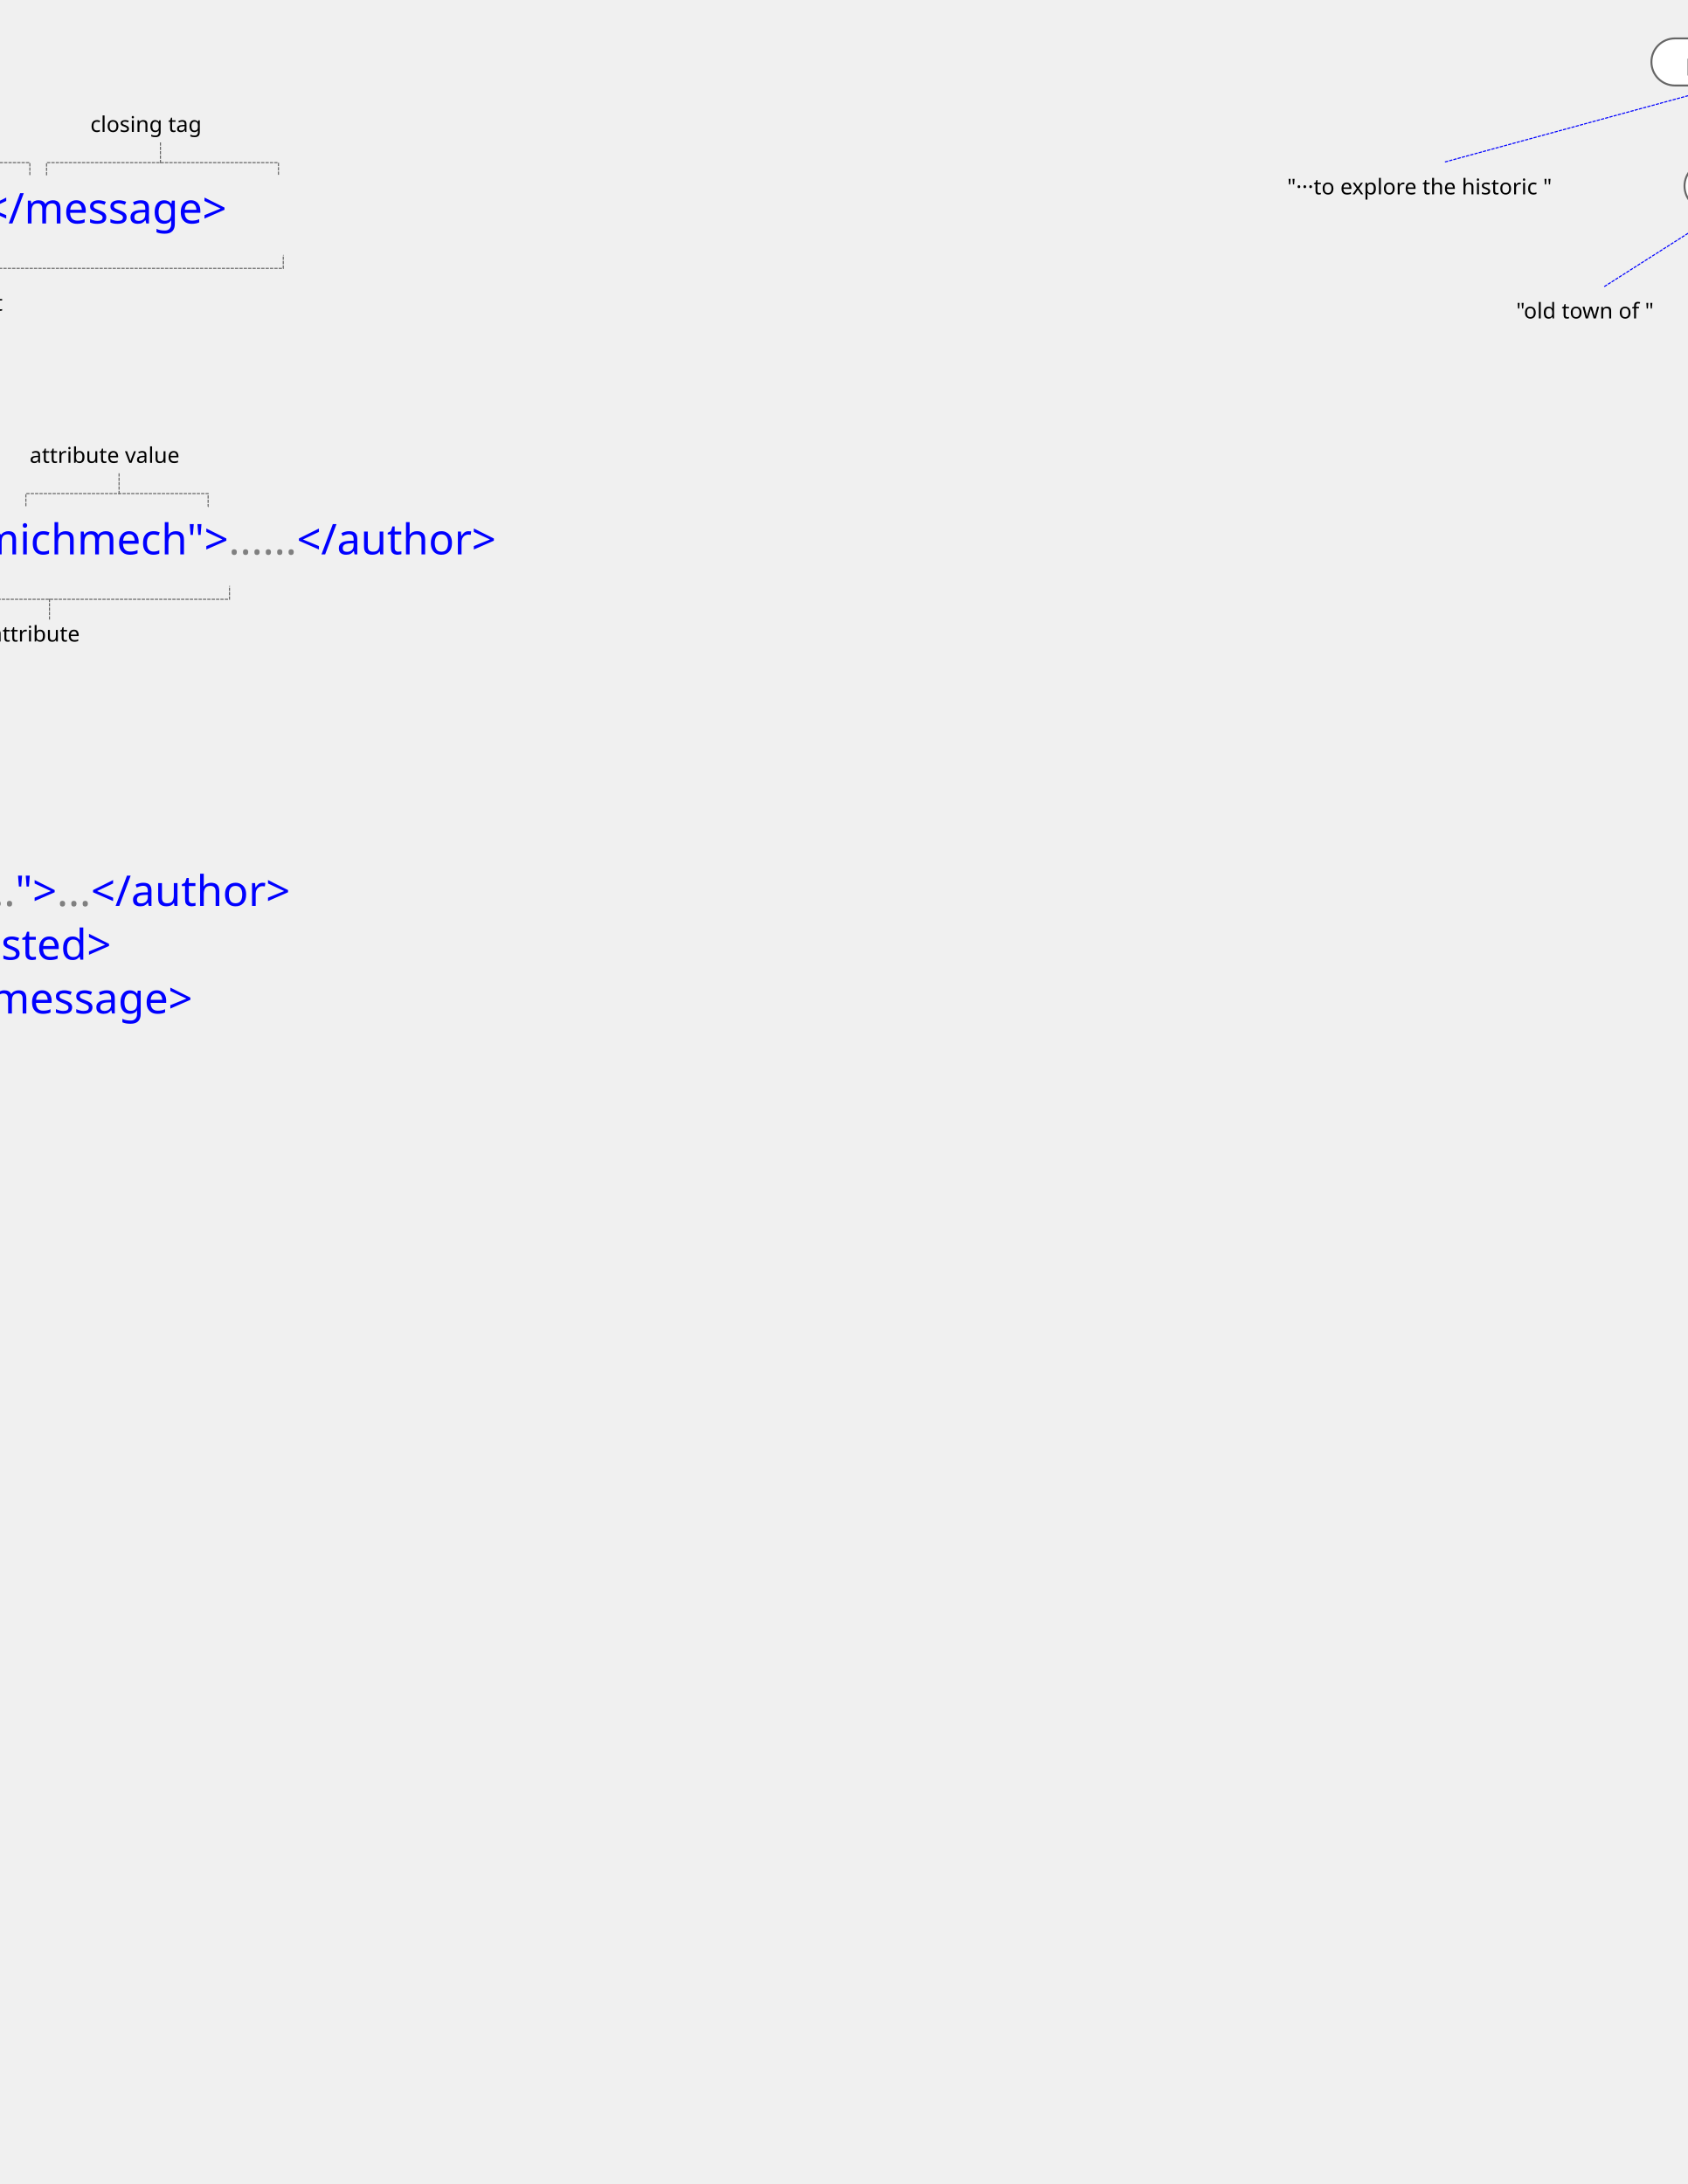
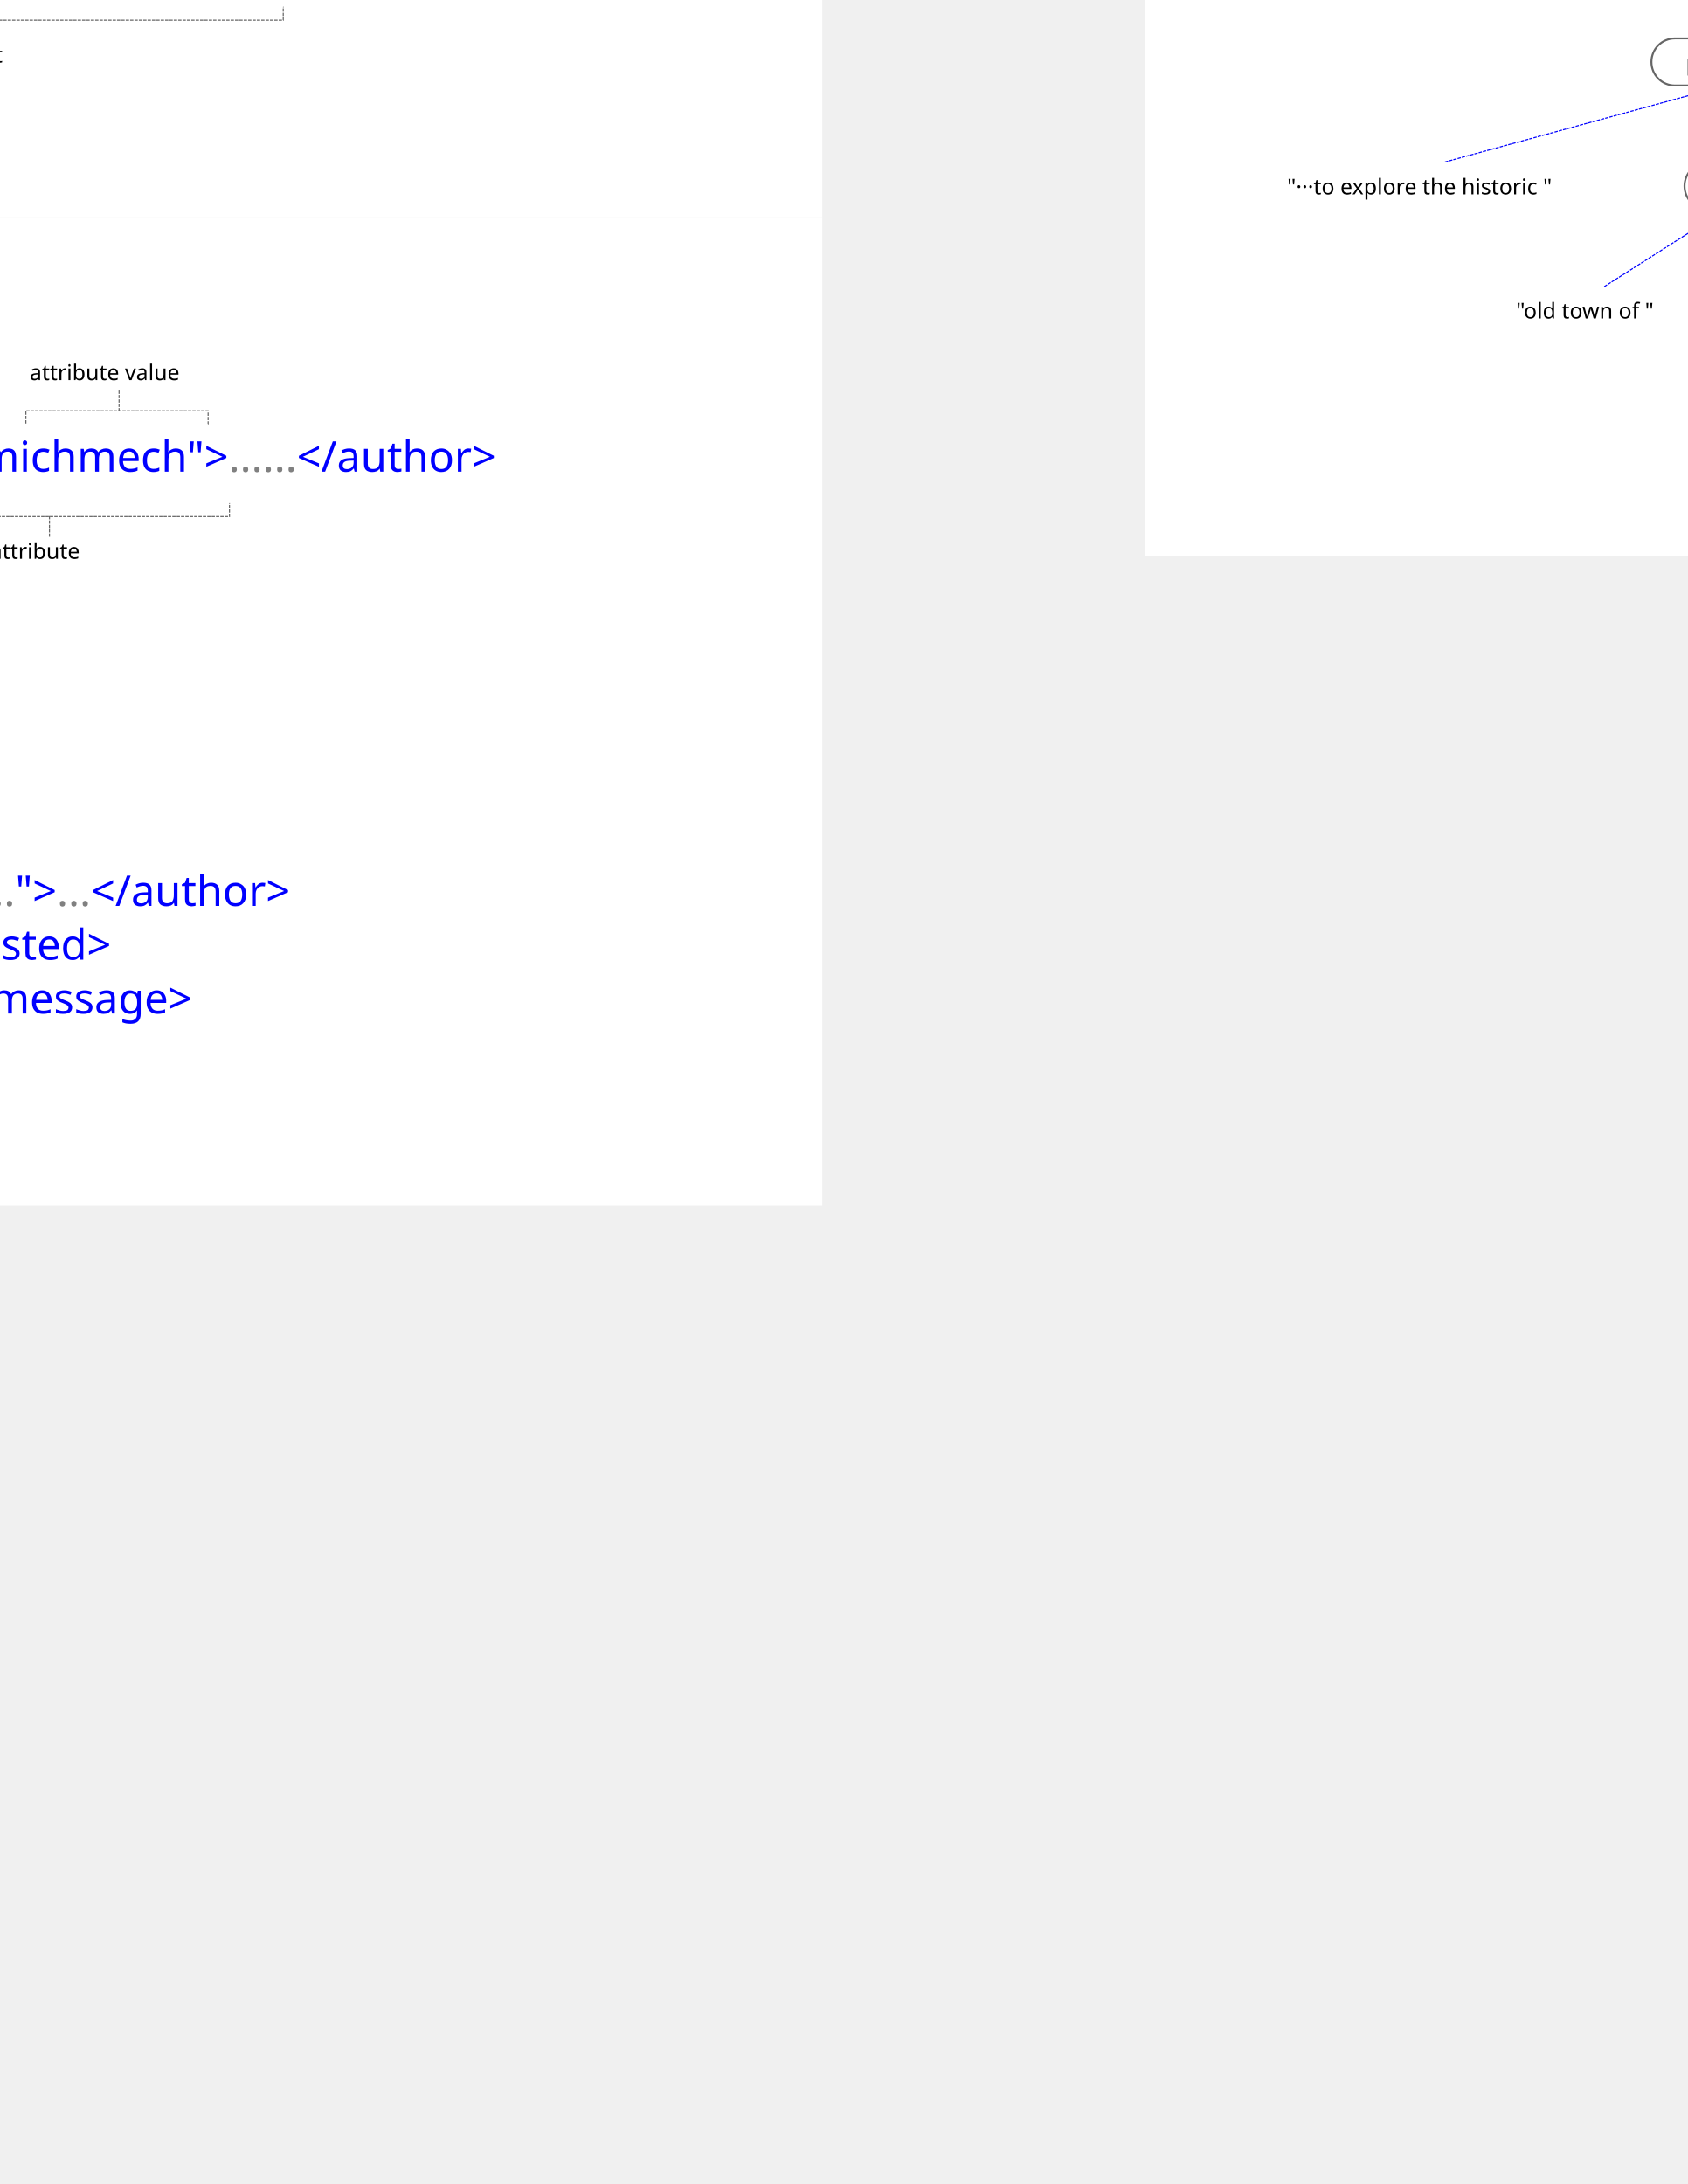
<svg xmlns="http://www.w3.org/2000/svg" width="215.9mm" height="279.4mm" viewBox="0 0 215.9 279.4" version="1.1" id="svg2726">
  <defs id="defs2723">
    <rect x="262.822" y="786.11" width="57.399" height="205.938" id="rect5072" />
  </defs>
  <g id="layer1">
+     <rect style="fill:#ffffff;stroke-width:0.6" id="rect6" width="142.091" height="82.968" x="146.403" y="-11.779" />
+     <rect style="fill:#ffffff;stroke-width:0.6" id="rect5" width="182.595" height="61.083" x="-77.415" y="93.094" />
+     <rect style="fill:#ffffff;stroke-width:0.6" id="rect4" width="182.595" height="65.329" x="-77.415" y="27.765" />
+     <rect style="fill:#ffffff;stroke-width:0.6" id="rect3" width="182.595" height="69.249" x="-77.415" y="-41.484" />
    <path id="rect6206" style="fill:#ffffff;stroke:#666666;stroke-width:0.5;paint-order:stroke fill markers" d="m 214.253,5.039 h 12.264 c 1.6,0 2.887,1.288 2.887,2.887 0,1.6 -1.288,2.887 -2.887,2.887 h -12.264 c -1.6,0 -2.887,-1.288 -2.887,-2.887 0,-1.6 1.288,-2.887 2.887,-2.887 z" />
-     <text xml:space="preserve" style="font-style:normal;font-variant:normal;font-weight:normal;font-stretch:normal;font-size:5.432px;line-height:1.25;font-family:'Ubuntu Mono';-inkscape-font-specification:'Ubuntu Mono, Normal';font-variant-ligatures:normal;font-variant-caps:normal;font-variant-numeric:normal;font-variant-east-asian:normal;fill:#0000ff;fill-opacity:1;stroke:none;stroke-width:0.204" x="-39.777" y="28.586" id="text2732">
-       <tspan id="tspan2730" style="font-style:normal;font-variant:normal;font-weight:normal;font-stretch:normal;font-size:5.432px;font-family:'Ubuntu Mono';-inkscape-font-specification:'Ubuntu Mono, Normal';font-variant-ligatures:normal;font-variant-caps:normal;font-variant-numeric:normal;font-variant-east-asian:normal;fill:#0000ff;stroke-width:0.204" x="-39.777" y="28.586">&lt;message&gt;<tspan style="fill:#808080;stroke-width:0.204" id="tspan5027">......</tspan>&lt;/message&gt;</tspan>
+     <text xml:space="preserve" style="font-style:normal;font-variant:normal;font-weight:normal;font-stretch:normal;font-size:5.432px;line-height:1.25;font-family:'Ubuntu Mono';-inkscape-font-specification:'Ubuntu Mono, Normal';font-variant-ligatures:normal;font-variant-caps:normal;font-variant-numeric:normal;font-variant-east-asian:normal;fill:#0000ff;fill-opacity:1;stroke:none;stroke-width:0.204" x="-39.777" y="-3.164" id="text2732">
+       <tspan id="tspan2730" style="font-style:normal;font-variant:normal;font-weight:normal;font-stretch:normal;font-size:5.432px;font-family:'Ubuntu Mono';-inkscape-font-specification:'Ubuntu Mono, Normal';font-variant-ligatures:normal;font-variant-caps:normal;font-variant-numeric:normal;font-variant-east-asian:normal;fill:#0000ff;stroke-width:0.204" x="-39.777" y="-3.164">&lt;message&gt;<tspan style="fill:#808080;stroke-width:0.204" id="tspan5027">......</tspan>&lt;/message&gt;</tspan>
    </text>
-     <path style="fill:none;stroke:#666666;stroke-width:0.14;stroke-linecap:butt;stroke-linejoin:miter;stroke-dasharray:0.419, 0.14;stroke-dashoffset:0;stroke-opacity:1" d="m -39.535,22.429 v -1.622 h 26.403 v 1.657 h -0.033" id="path4865" />
-     <path style="fill:none;stroke:#666666;stroke-width:0.14;stroke-linecap:butt;stroke-linejoin:miter;stroke-dasharray:0.419, 0.14;stroke-dashoffset:0;stroke-opacity:1" d="m -26.862,20.873 c 0,-2.762 0,-2.762 0,-2.762" id="path4867" />
-     <path style="fill:none;stroke:#666666;stroke-width:0.14;stroke-linecap:butt;stroke-linejoin:miter;stroke-dasharray:0.419, 0.14;stroke-dashoffset:0;stroke-opacity:1" d="M 5.956,22.429 V 20.807 H 35.619 v 1.657 h -0.034" id="path4871" />
-     <path style="fill:none;stroke:#666666;stroke-width:0.14;stroke-linecap:butt;stroke-linejoin:miter;stroke-dasharray:0.419, 0.14;stroke-dashoffset:0;stroke-opacity:1" d="m 20.523,20.873 c 0,-2.762 0,-2.762 0,-2.762" id="path4873" />
-     <path style="fill:none;stroke:#666666;stroke-width:0.14;stroke-linecap:butt;stroke-linejoin:miter;stroke-dasharray:0.419, 0.14;stroke-dashoffset:0;stroke-opacity:1" d="M -11.273,22.429 V 20.807 H 3.818 v 1.657 h -0.034" id="path4875" />
-     <path style="fill:none;stroke:#666666;stroke-width:0.14;stroke-linecap:butt;stroke-linejoin:miter;stroke-dasharray:0.419, 0.14;stroke-dashoffset:0;stroke-opacity:1" d="m -3.727,20.873 c 0,-2.762 0,-2.762 0,-2.762" id="path4877" />
-     <path style="fill:none;stroke:#666666;stroke-width:0.14;stroke-linecap:butt;stroke-linejoin:miter;stroke-dasharray:0.419, 0.14;stroke-dashoffset:0;stroke-opacity:1" d="m -39.87,32.713 v 1.622 h 76.104 v -1.657 h -0.034" id="path4892" />
-     <path style="fill:none;stroke:#666666;stroke-width:0.14;stroke-linecap:butt;stroke-linejoin:miter;stroke-dasharray:0.419, 0.14;stroke-dashoffset:0;stroke-opacity:1" d="m -3.198,34.27 c 0,2.762 0,2.762 0,2.762" id="path4894" />
-     <text xml:space="preserve" style="font-style:normal;font-variant:normal;font-weight:normal;font-stretch:normal;font-size:2.788px;line-height:1.25;font-family:'Ubuntu Condensed';-inkscape-font-specification:'Ubuntu Condensed, Normal';font-variant-ligatures:normal;font-variant-caps:normal;font-variant-numeric:normal;font-variant-east-asian:normal;text-align:center;text-anchor:middle;fill:#000000;fill-opacity:1;stroke:none;stroke-width:0.204" x="-26.896" y="16.876" id="text4928">
-       <tspan id="tspan4926" style="font-style:normal;font-variant:normal;font-weight:normal;font-stretch:normal;font-size:2.788px;font-family:'Ubuntu Condensed';-inkscape-font-specification:'Ubuntu Condensed, Normal';font-variant-ligatures:normal;font-variant-caps:normal;font-variant-numeric:normal;font-variant-east-asian:normal;text-align:center;text-anchor:middle;stroke-width:0.204" x="-26.896" y="16.876">opening tag</tspan>
+     <path style="fill:none;stroke:#666666;stroke-width:0.14;stroke-linecap:butt;stroke-linejoin:miter;stroke-dasharray:0.419, 0.14;stroke-dashoffset:0;stroke-opacity:1" d="m -39.535,-9.321 v -1.622 h 26.403 v 1.657 h -0.033" id="path4865" />
+     <path style="fill:none;stroke:#666666;stroke-width:0.14;stroke-linecap:butt;stroke-linejoin:miter;stroke-dasharray:0.419, 0.14;stroke-dashoffset:0;stroke-opacity:1" d="m -26.862,-10.877 c 0,-2.762 0,-2.762 0,-2.762" id="path4867" />
+     <path style="fill:none;stroke:#666666;stroke-width:0.14;stroke-linecap:butt;stroke-linejoin:miter;stroke-dasharray:0.419, 0.14;stroke-dashoffset:0;stroke-opacity:1" d="M 5.956,-9.321 V -10.943 H 35.619 v 1.657 h -0.034" id="path4871" />
+     <path style="fill:none;stroke:#666666;stroke-width:0.14;stroke-linecap:butt;stroke-linejoin:miter;stroke-dasharray:0.419, 0.14;stroke-dashoffset:0;stroke-opacity:1" d="m 20.523,-10.877 c 0,-2.762 0,-2.762 0,-2.762" id="path4873" />
+     <path style="fill:none;stroke:#666666;stroke-width:0.14;stroke-linecap:butt;stroke-linejoin:miter;stroke-dasharray:0.419, 0.14;stroke-dashoffset:0;stroke-opacity:1" d="M -11.273,-9.321 V -10.943 H 3.818 v 1.657 h -0.034" id="path4875" />
+     <path style="fill:none;stroke:#666666;stroke-width:0.14;stroke-linecap:butt;stroke-linejoin:miter;stroke-dasharray:0.419, 0.14;stroke-dashoffset:0;stroke-opacity:1" d="m -3.727,-10.877 c 0,-2.762 0,-2.762 0,-2.762" id="path4877" />
+     <path style="fill:none;stroke:#666666;stroke-width:0.14;stroke-linecap:butt;stroke-linejoin:miter;stroke-dasharray:0.419, 0.14;stroke-dashoffset:0;stroke-opacity:1" d="M -39.87,0.963 V 2.585 H 36.233 V 0.928 h -0.034" id="path4892" />
+     <path style="fill:none;stroke:#666666;stroke-width:0.14;stroke-linecap:butt;stroke-linejoin:miter;stroke-dasharray:0.419, 0.14;stroke-dashoffset:0;stroke-opacity:1" d="m -3.198,2.52 c 0,2.762 0,2.762 0,2.762" id="path4894" />
+     <text xml:space="preserve" style="font-style:normal;font-variant:normal;font-weight:normal;font-stretch:normal;font-size:2.788px;line-height:1.25;font-family:'Ubuntu Condensed';-inkscape-font-specification:'Ubuntu Condensed, Normal';font-variant-ligatures:normal;font-variant-caps:normal;font-variant-numeric:normal;font-variant-east-asian:normal;text-align:center;text-anchor:middle;fill:#000000;fill-opacity:1;stroke:none;stroke-width:0.204" x="-26.896" y="-14.874" id="text4928">
+       <tspan id="tspan4926" style="font-style:normal;font-variant:normal;font-weight:normal;font-stretch:normal;font-size:2.788px;font-family:'Ubuntu Condensed';-inkscape-font-specification:'Ubuntu Condensed, Normal';font-variant-ligatures:normal;font-variant-caps:normal;font-variant-numeric:normal;font-variant-east-asian:normal;text-align:center;text-anchor:middle;stroke-width:0.204" x="-26.896" y="-14.874">opening tag</tspan>
    </text>
-     <text xml:space="preserve" style="font-style:normal;font-variant:normal;font-weight:normal;font-stretch:normal;font-size:2.788px;line-height:1.25;font-family:'Ubuntu Condensed';-inkscape-font-specification:'Ubuntu Condensed, Normal';font-variant-ligatures:normal;font-variant-caps:normal;font-variant-numeric:normal;font-variant-east-asian:normal;text-align:center;text-anchor:middle;fill:#000000;fill-opacity:1;stroke:none;stroke-width:0.204" x="20.489" y="16.876" id="text4949">
-       <tspan id="tspan4947" style="font-style:normal;font-variant:normal;font-weight:normal;font-stretch:normal;font-size:2.788px;font-family:'Ubuntu Condensed';-inkscape-font-specification:'Ubuntu Condensed, Normal';font-variant-ligatures:normal;font-variant-caps:normal;font-variant-numeric:normal;font-variant-east-asian:normal;text-align:center;text-anchor:middle;stroke-width:0.204" x="20.489" y="16.876">closing tag</tspan>
+     <text xml:space="preserve" style="font-style:normal;font-variant:normal;font-weight:normal;font-stretch:normal;font-size:2.788px;line-height:1.25;font-family:'Ubuntu Condensed';-inkscape-font-specification:'Ubuntu Condensed, Normal';font-variant-ligatures:normal;font-variant-caps:normal;font-variant-numeric:normal;font-variant-east-asian:normal;text-align:center;text-anchor:middle;fill:#000000;fill-opacity:1;stroke:none;stroke-width:0.204" x="20.489" y="-14.874" id="text4949">
+       <tspan id="tspan4947" style="font-style:normal;font-variant:normal;font-weight:normal;font-stretch:normal;font-size:2.788px;font-family:'Ubuntu Condensed';-inkscape-font-specification:'Ubuntu Condensed, Normal';font-variant-ligatures:normal;font-variant-caps:normal;font-variant-numeric:normal;font-variant-east-asian:normal;text-align:center;text-anchor:middle;stroke-width:0.204" x="20.489" y="-14.874">closing tag</tspan>
    </text>
-     <text xml:space="preserve" style="font-style:normal;font-variant:normal;font-weight:normal;font-stretch:normal;font-size:2.788px;line-height:1.25;font-family:'Ubuntu Condensed';-inkscape-font-specification:'Ubuntu Condensed, Normal';font-variant-ligatures:normal;font-variant-caps:normal;font-variant-numeric:normal;font-variant-east-asian:normal;text-align:center;text-anchor:middle;fill:#000000;fill-opacity:1;stroke:none;stroke-width:0.204" x="-3.762" y="16.876" id="text4953">
-       <tspan id="tspan4951" style="font-style:normal;font-variant:normal;font-weight:normal;font-stretch:normal;font-size:2.788px;font-family:'Ubuntu Condensed';-inkscape-font-specification:'Ubuntu Condensed, Normal';font-variant-ligatures:normal;font-variant-caps:normal;font-variant-numeric:normal;font-variant-east-asian:normal;text-align:center;text-anchor:middle;stroke-width:0.204" x="-3.762" y="16.876">content</tspan>
+     <text xml:space="preserve" style="font-style:normal;font-variant:normal;font-weight:normal;font-stretch:normal;font-size:2.788px;line-height:1.25;font-family:'Ubuntu Condensed';-inkscape-font-specification:'Ubuntu Condensed, Normal';font-variant-ligatures:normal;font-variant-caps:normal;font-variant-numeric:normal;font-variant-east-asian:normal;text-align:center;text-anchor:middle;fill:#000000;fill-opacity:1;stroke:none;stroke-width:0.204" x="-3.762" y="-14.874" id="text4953">
+       <tspan id="tspan4951" style="font-style:normal;font-variant:normal;font-weight:normal;font-stretch:normal;font-size:2.788px;font-family:'Ubuntu Condensed';-inkscape-font-specification:'Ubuntu Condensed, Normal';font-variant-ligatures:normal;font-variant-caps:normal;font-variant-numeric:normal;font-variant-east-asian:normal;text-align:center;text-anchor:middle;stroke-width:0.204" x="-3.762" y="-14.874">content</tspan>
    </text>
-     <text xml:space="preserve" style="font-style:normal;font-variant:normal;font-weight:normal;font-stretch:normal;font-size:2.788px;line-height:1.25;font-family:'Ubuntu Condensed';-inkscape-font-specification:'Ubuntu Condensed, Normal';font-variant-ligatures:normal;font-variant-caps:normal;font-variant-numeric:normal;font-variant-east-asian:normal;text-align:center;text-anchor:middle;fill:#000000;fill-opacity:1;stroke:none;stroke-width:0.204" x="-3.232" y="39.738" id="text4957">
-       <tspan id="tspan4955" style="font-style:normal;font-variant:normal;font-weight:normal;font-stretch:normal;font-size:2.788px;font-family:'Ubuntu Condensed';-inkscape-font-specification:'Ubuntu Condensed, Normal';font-variant-ligatures:normal;font-variant-caps:normal;font-variant-numeric:normal;font-variant-east-asian:normal;text-align:center;text-anchor:middle;stroke-width:0.204" x="-3.232" y="39.738">element</tspan>
+     <text xml:space="preserve" style="font-style:normal;font-variant:normal;font-weight:normal;font-stretch:normal;font-size:2.788px;line-height:1.25;font-family:'Ubuntu Condensed';-inkscape-font-specification:'Ubuntu Condensed, Normal';font-variant-ligatures:normal;font-variant-caps:normal;font-variant-numeric:normal;font-variant-east-asian:normal;text-align:center;text-anchor:middle;fill:#000000;fill-opacity:1;stroke:none;stroke-width:0.204" x="-3.232" y="7.988" id="text4957">
+       <tspan id="tspan4955" style="font-style:normal;font-variant:normal;font-weight:normal;font-stretch:normal;font-size:2.788px;font-family:'Ubuntu Condensed';-inkscape-font-specification:'Ubuntu Condensed, Normal';font-variant-ligatures:normal;font-variant-caps:normal;font-variant-numeric:normal;font-variant-east-asian:normal;text-align:center;text-anchor:middle;stroke-width:0.204" x="-3.232" y="7.988">element</tspan>
    </text>
    <text xml:space="preserve" transform="matrix(0.1394008,0,0,0.1394008,13.99137,13.02366)" id="text5070" style="font-style:normal;font-weight:normal;font-size:40px;line-height:1.25;font-family:sans-serif;white-space:pre;shape-inside:url(#rect5072);display:inline;fill:#000000;fill-opacity:1;stroke:none" />
    <text xml:space="preserve" style="font-style:normal;font-variant:normal;font-weight:normal;font-stretch:normal;font-size:2.788px;line-height:1.25;font-family:'Ubuntu Condensed';-inkscape-font-specification:'Ubuntu Condensed, Normal';font-variant-ligatures:normal;font-variant-caps:normal;font-variant-numeric:normal;font-variant-east-asian:normal;text-align:center;text-anchor:middle;fill:#000000;fill-opacity:1;stroke:none;stroke-width:0.204" x="220.433" y="8.99" id="text6152">
      <tspan id="tspan6150" style="font-style:normal;font-variant:normal;font-weight:normal;font-stretch:normal;font-size:2.788px;font-family:'Ubuntu Condensed';-inkscape-font-specification:'Ubuntu Condensed, Normal';font-variant-ligatures:normal;font-variant-caps:normal;font-variant-numeric:normal;font-variant-east-asian:normal;text-align:center;text-anchor:middle;stroke-width:0.204" x="220.433" y="8.99">para</tspan>
    </text>
    <path id="rect6295" style="fill:#ffffff;stroke:#666666;stroke-width:0.5;paint-order:stroke fill markers" d="m 218.487,20.914 h 3.797 c 1.6,0 2.887,1.288 2.887,2.887 0,1.6 -1.288,2.887 -2.887,2.887 h -3.797 c -1.6,0 -2.887,-1.288 -2.887,-2.887 0,-1.6 1.288,-2.887 2.887,-2.887 z" />
    <text xml:space="preserve" style="font-style:normal;font-variant:normal;font-weight:normal;font-stretch:normal;font-size:2.788px;line-height:1.25;font-family:'Ubuntu Condensed';-inkscape-font-specification:'Ubuntu Condensed, Normal';font-variant-ligatures:normal;font-variant-caps:normal;font-variant-numeric:normal;font-variant-east-asian:normal;text-align:center;text-anchor:middle;fill:#000000;fill-opacity:1;stroke:none;stroke-width:0.204" x="220.433" y="24.865" id="text6299">
      <tspan id="tspan6297" style="font-style:normal;font-variant:normal;font-weight:normal;font-stretch:normal;font-size:2.788px;font-family:'Ubuntu Condensed';-inkscape-font-specification:'Ubuntu Condensed, Normal';font-variant-ligatures:normal;font-variant-caps:normal;font-variant-numeric:normal;font-variant-east-asian:normal;text-align:center;text-anchor:middle;stroke-width:0.204" x="220.433" y="24.865">b</tspan>
    </text>
    <text xml:space="preserve" style="font-style:normal;font-variant:normal;font-weight:normal;font-stretch:normal;font-size:2.788px;line-height:1.25;font-family:'Ubuntu Condensed';-inkscape-font-specification:'Ubuntu Condensed, Normal';font-variant-ligatures:normal;font-variant-caps:normal;font-variant-numeric:normal;font-variant-east-asian:normal;text-align:center;text-anchor:middle;fill:#000000;fill-opacity:1;stroke:none;stroke-width:0.204" x="183.391" y="24.865" id="text6305">
      <tspan id="tspan6303" style="font-style:normal;font-variant:normal;font-weight:normal;font-stretch:normal;font-size:2.788px;font-family:'Ubuntu Condensed';-inkscape-font-specification:'Ubuntu Condensed, Normal';font-variant-ligatures:normal;font-variant-caps:normal;font-variant-numeric:normal;font-variant-east-asian:normal;text-align:center;text-anchor:middle;stroke-width:0.204" x="183.391" y="24.865">"···to explore the historic "</tspan>
    </text>
    <path style="fill:none;stroke:#0000ff;stroke-width:0.14;stroke-linecap:butt;stroke-linejoin:miter;stroke-dasharray:0.419, 0.14;stroke-dashoffset:0;stroke-opacity:1" d="m 220.763,20.722 0.089,-9.819" id="path6766" />
    <path style="fill:none;stroke:#0000ff;stroke-width:0.14;stroke-linecap:butt;stroke-linejoin:miter;stroke-dasharray:0.419, 0.14;stroke-dashoffset:0;stroke-opacity:1" d="m 184.832,20.722 36.02,-9.819" id="path6768" />
-     <text xml:space="preserve" style="font-style:normal;font-variant:normal;font-weight:normal;font-stretch:normal;font-size:5.432px;line-height:1.25;font-family:'Ubuntu Mono';-inkscape-font-specification:'Ubuntu Mono, Normal';font-variant-ligatures:normal;font-variant-caps:normal;font-variant-numeric:normal;font-variant-east-asian:normal;fill:#0000ff;fill-opacity:1;stroke:none;stroke-width:0.204" x="-39.777" y="70.919" id="text2">
-       <tspan id="tspan2" style="font-style:normal;font-variant:normal;font-weight:normal;font-stretch:normal;font-size:5.432px;font-family:'Ubuntu Mono';-inkscape-font-specification:'Ubuntu Mono, Normal';font-variant-ligatures:normal;font-variant-caps:normal;font-variant-numeric:normal;font-variant-east-asian:normal;fill:#0000ff;stroke-width:0.204" x="-39.777" y="70.919">&lt;author nick="michmech"&gt;<tspan style="fill:#808080" id="tspan11">......</tspan>&lt;/author&gt;</tspan>
+     <text xml:space="preserve" style="font-style:normal;font-variant:normal;font-weight:normal;font-stretch:normal;font-size:5.432px;line-height:1.25;font-family:'Ubuntu Mono';-inkscape-font-specification:'Ubuntu Mono, Normal';font-variant-ligatures:normal;font-variant-caps:normal;font-variant-numeric:normal;font-variant-east-asian:normal;fill:#0000ff;fill-opacity:1;stroke:none;stroke-width:0.204" x="-39.777" y="60.336" id="text2">
+       <tspan id="tspan2" style="font-style:normal;font-variant:normal;font-weight:normal;font-stretch:normal;font-size:5.432px;font-family:'Ubuntu Mono';-inkscape-font-specification:'Ubuntu Mono, Normal';font-variant-ligatures:normal;font-variant-caps:normal;font-variant-numeric:normal;font-variant-east-asian:normal;fill:#0000ff;stroke-width:0.204" x="-39.777" y="60.336">&lt;author nick="michmech"&gt;<tspan style="fill:#808080" id="tspan11">......</tspan>&lt;/author&gt;</tspan>
    </text>
-     <path style="fill:none;stroke:#666666;stroke-width:0.14;stroke-linecap:butt;stroke-linejoin:miter;stroke-dasharray:0.419, 0.14;stroke-dashoffset:0;stroke-opacity:1" d="M 3.31,64.762 V 63.141 H 26.623 v 1.657 h -0.034" id="path4" />
-     <path style="fill:none;stroke:#666666;stroke-width:0.14;stroke-linecap:butt;stroke-linejoin:miter;stroke-dasharray:0.419, 0.14;stroke-dashoffset:0;stroke-opacity:1" d="m 15.231,63.206 c 0,-2.762 0,-2.762 0,-2.762" id="path5" />
-     <path style="fill:none;stroke:#666666;stroke-width:0.14;stroke-linecap:butt;stroke-linejoin:miter;stroke-dasharray:0.419, 0.14;stroke-dashoffset:0;stroke-opacity:1" d="m -16.036,64.762 v -1.622 h 12.975 v 1.657 h -0.034" id="path6" />
-     <path style="fill:none;stroke:#666666;stroke-width:0.14;stroke-linecap:butt;stroke-linejoin:miter;stroke-dasharray:0.419, 0.14;stroke-dashoffset:0;stroke-opacity:1" d="m -9.548,63.206 c 0,-2.762 0,-2.762 0,-2.762" id="path7" />
-     <text xml:space="preserve" style="font-style:normal;font-variant:normal;font-weight:normal;font-stretch:normal;font-size:2.788px;line-height:1.25;font-family:'Ubuntu Condensed';-inkscape-font-specification:'Ubuntu Condensed, Normal';font-variant-ligatures:normal;font-variant-caps:normal;font-variant-numeric:normal;font-variant-east-asian:normal;text-align:center;text-anchor:middle;fill:#000000;fill-opacity:1;stroke:none;stroke-width:0.204" x="15.197" y="59.209" id="text8">
-       <tspan id="tspan8" style="font-style:normal;font-variant:normal;font-weight:normal;font-stretch:normal;font-size:2.788px;font-family:'Ubuntu Condensed';-inkscape-font-specification:'Ubuntu Condensed, Normal';font-variant-ligatures:normal;font-variant-caps:normal;font-variant-numeric:normal;font-variant-east-asian:normal;text-align:center;text-anchor:middle;stroke-width:0.204" x="15.197" y="59.209">attribute value</tspan>
+     <path style="fill:none;stroke:#666666;stroke-width:0.14;stroke-linecap:butt;stroke-linejoin:miter;stroke-dasharray:0.419, 0.14;stroke-dashoffset:0;stroke-opacity:1" d="M 3.31,54.179 V 52.557 H 26.623 v 1.657 h -0.034" id="path4" />
+     <path style="fill:none;stroke:#666666;stroke-width:0.14;stroke-linecap:butt;stroke-linejoin:miter;stroke-dasharray:0.419, 0.14;stroke-dashoffset:0;stroke-opacity:1" d="m 15.231,52.623 c 0,-2.762 0,-2.762 0,-2.762" id="path5" />
+     <path style="fill:none;stroke:#666666;stroke-width:0.14;stroke-linecap:butt;stroke-linejoin:miter;stroke-dasharray:0.419, 0.14;stroke-dashoffset:0;stroke-opacity:1" d="m -16.036,54.179 v -1.622 h 12.975 v 1.657 h -0.034" id="path6" />
+     <path style="fill:none;stroke:#666666;stroke-width:0.14;stroke-linecap:butt;stroke-linejoin:miter;stroke-dasharray:0.419, 0.14;stroke-dashoffset:0;stroke-opacity:1" d="m -9.548,52.623 c 0,-2.762 0,-2.762 0,-2.762" id="path7" />
+     <text xml:space="preserve" style="font-style:normal;font-variant:normal;font-weight:normal;font-stretch:normal;font-size:2.788px;line-height:1.25;font-family:'Ubuntu Condensed';-inkscape-font-specification:'Ubuntu Condensed, Normal';font-variant-ligatures:normal;font-variant-caps:normal;font-variant-numeric:normal;font-variant-east-asian:normal;text-align:center;text-anchor:middle;fill:#000000;fill-opacity:1;stroke:none;stroke-width:0.204" x="15.197" y="48.626" id="text8">
+       <tspan id="tspan8" style="font-style:normal;font-variant:normal;font-weight:normal;font-stretch:normal;font-size:2.788px;font-family:'Ubuntu Condensed';-inkscape-font-specification:'Ubuntu Condensed, Normal';font-variant-ligatures:normal;font-variant-caps:normal;font-variant-numeric:normal;font-variant-east-asian:normal;text-align:center;text-anchor:middle;stroke-width:0.204" x="15.197" y="48.626">attribute value</tspan>
    </text>
-     <text xml:space="preserve" style="font-style:normal;font-variant:normal;font-weight:normal;font-stretch:normal;font-size:2.788px;line-height:1.25;font-family:'Ubuntu Condensed';-inkscape-font-specification:'Ubuntu Condensed, Normal';font-variant-ligatures:normal;font-variant-caps:normal;font-variant-numeric:normal;font-variant-east-asian:normal;text-align:center;text-anchor:middle;fill:#000000;fill-opacity:1;stroke:none;stroke-width:0.204" x="-9.582" y="59.209" id="text9">
-       <tspan id="tspan9" style="font-style:normal;font-variant:normal;font-weight:normal;font-stretch:normal;font-size:2.788px;font-family:'Ubuntu Condensed';-inkscape-font-specification:'Ubuntu Condensed, Normal';font-variant-ligatures:normal;font-variant-caps:normal;font-variant-numeric:normal;font-variant-east-asian:normal;text-align:center;text-anchor:middle;stroke-width:0.204" x="-9.582" y="59.209">attribute name</tspan>
+     <text xml:space="preserve" style="font-style:normal;font-variant:normal;font-weight:normal;font-stretch:normal;font-size:2.788px;line-height:1.25;font-family:'Ubuntu Condensed';-inkscape-font-specification:'Ubuntu Condensed, Normal';font-variant-ligatures:normal;font-variant-caps:normal;font-variant-numeric:normal;font-variant-east-asian:normal;text-align:center;text-anchor:middle;fill:#000000;fill-opacity:1;stroke:none;stroke-width:0.204" x="-9.582" y="48.626" id="text9">
+       <tspan id="tspan9" style="font-style:normal;font-variant:normal;font-weight:normal;font-stretch:normal;font-size:2.788px;font-family:'Ubuntu Condensed';-inkscape-font-specification:'Ubuntu Condensed, Normal';font-variant-ligatures:normal;font-variant-caps:normal;font-variant-numeric:normal;font-variant-east-asian:normal;text-align:center;text-anchor:middle;stroke-width:0.204" x="-9.582" y="48.626">attribute name</tspan>
    </text>
-     <g id="g24">
+     <g id="g24" transform="translate(0,-10.58333)">
      <path style="fill:none;stroke:#666666;stroke-width:0.14;stroke-linecap:butt;stroke-linejoin:miter;stroke-dasharray:0.419, 0.14;stroke-dashoffset:0;stroke-opacity:1" d="m -16.587,75.047 v 1.622 h 45.941 v -1.657 h -0.034" id="path9" />
      <path style="fill:none;stroke:#666666;stroke-width:0.14;stroke-linecap:butt;stroke-linejoin:miter;stroke-dasharray:0.419, 0.14;stroke-dashoffset:0;stroke-opacity:1" d="m 6.327,76.603 c 0,2.762 0,2.762 0,2.762" id="path10" />
    </g>
-     <text xml:space="preserve" style="font-style:normal;font-variant:normal;font-weight:normal;font-stretch:normal;font-size:2.788px;line-height:1.25;font-family:'Ubuntu Condensed';-inkscape-font-specification:'Ubuntu Condensed, Normal';font-variant-ligatures:normal;font-variant-caps:normal;font-variant-numeric:normal;font-variant-east-asian:normal;text-align:center;text-anchor:middle;fill:#000000;fill-opacity:1;stroke:none;stroke-width:0.204" x="6.293" y="82.071" id="text10">
-       <tspan id="tspan10" style="font-style:normal;font-variant:normal;font-weight:normal;font-stretch:normal;font-size:2.788px;font-family:'Ubuntu Condensed';-inkscape-font-specification:'Ubuntu Condensed, Normal';font-variant-ligatures:normal;font-variant-caps:normal;font-variant-numeric:normal;font-variant-east-asian:normal;text-align:center;text-anchor:middle;stroke-width:0.204" x="6.293" y="82.071">attribute</tspan>
+     <text xml:space="preserve" style="font-style:normal;font-variant:normal;font-weight:normal;font-stretch:normal;font-size:2.788px;line-height:1.25;font-family:'Ubuntu Condensed';-inkscape-font-specification:'Ubuntu Condensed, Normal';font-variant-ligatures:normal;font-variant-caps:normal;font-variant-numeric:normal;font-variant-east-asian:normal;text-align:center;text-anchor:middle;fill:#000000;fill-opacity:1;stroke:none;stroke-width:0.204" x="6.293" y="71.488" id="text10">
+       <tspan id="tspan10" style="font-style:normal;font-variant:normal;font-weight:normal;font-stretch:normal;font-size:2.788px;font-family:'Ubuntu Condensed';-inkscape-font-specification:'Ubuntu Condensed, Normal';font-variant-ligatures:normal;font-variant-caps:normal;font-variant-numeric:normal;font-variant-east-asian:normal;text-align:center;text-anchor:middle;stroke-width:0.204" x="6.293" y="71.488">attribute</tspan>
    </text>
    <text xml:space="preserve" style="font-style:normal;font-variant:normal;font-weight:normal;font-stretch:normal;font-size:5.432px;line-height:1.25;font-family:'Ubuntu Mono';-inkscape-font-specification:'Ubuntu Mono, Normal';font-variant-ligatures:normal;font-variant-caps:normal;font-variant-numeric:normal;font-variant-east-asian:normal;fill:#0000ff;fill-opacity:1;stroke:none;stroke-width:0.204" x="-39.777" y="129.657" id="text16">
      <tspan id="tspan16" style="font-style:normal;font-variant:normal;font-weight:normal;font-stretch:normal;font-size:5.432px;font-family:'Ubuntu Mono';-inkscape-font-specification:'Ubuntu Mono, Normal';font-variant-ligatures:normal;font-variant-caps:normal;font-variant-numeric:normal;font-variant-east-asian:normal;fill:#0000ff;stroke-width:0.204" x="-39.777" y="129.657">&lt;message&gt;<tspan style="fill:#808080;stroke-width:0.204" id="tspan15">...</tspan>&lt;/message&gt;</tspan>
    </text>
    <text xml:space="preserve" style="font-style:normal;font-variant:normal;font-weight:normal;font-stretch:normal;font-size:5.432px;line-height:1.25;font-family:'Ubuntu Mono';-inkscape-font-specification:'Ubuntu Mono, Normal';font-variant-ligatures:normal;font-variant-caps:normal;font-variant-numeric:normal;font-variant-east-asian:normal;fill:#0000ff;fill-opacity:1;stroke:none;stroke-width:0.204" x="-39.777" y="122.777" id="text18">
      <tspan id="tspan18" style="font-style:normal;font-variant:normal;font-weight:normal;font-stretch:normal;font-size:5.432px;font-family:'Ubuntu Mono';-inkscape-font-specification:'Ubuntu Mono, Normal';font-variant-ligatures:normal;font-variant-caps:normal;font-variant-numeric:normal;font-variant-east-asian:normal;fill:#0000ff;stroke-width:0.204" x="-39.777" y="122.777">&lt;posted&gt;<tspan style="fill:#808080;stroke-width:0.204" id="tspan17">...</tspan>&lt;/posted&gt;</tspan>
    </text>
    <text xml:space="preserve" style="font-style:normal;font-variant:normal;font-weight:normal;font-stretch:normal;font-size:5.432px;line-height:1.25;font-family:'Ubuntu Mono';-inkscape-font-specification:'Ubuntu Mono, Normal';font-variant-ligatures:normal;font-variant-caps:normal;font-variant-numeric:normal;font-variant-east-asian:normal;fill:#0000ff;fill-opacity:1;stroke:none;stroke-width:0.204" x="-39.777" y="115.898" id="text20">
      <tspan id="tspan20" style="font-style:normal;font-variant:normal;font-weight:normal;font-stretch:normal;font-size:5.432px;font-family:'Ubuntu Mono';-inkscape-font-specification:'Ubuntu Mono, Normal';font-variant-ligatures:normal;font-variant-caps:normal;font-variant-numeric:normal;font-variant-east-asian:normal;fill:#0000ff;stroke-width:0.204" x="-39.777" y="115.898">&lt;author nick="<tspan style="fill:#808080" id="tspan21">...</tspan>"&gt;<tspan style="fill:#808080;stroke-width:0.204" id="tspan19">...</tspan>&lt;/author&gt;</tspan>
    </text>
    <text xml:space="preserve" style="font-style:normal;font-variant:normal;font-weight:normal;font-stretch:normal;font-size:5.432px;line-height:1.25;font-family:'Ubuntu Mono';-inkscape-font-specification:'Ubuntu Mono, Normal';font-variant-ligatures:normal;font-variant-caps:normal;font-variant-numeric:normal;font-variant-east-asian:normal;fill:#0000ff;fill-opacity:1;stroke:none;stroke-width:0.204" x="-45.068" y="109.548" id="text23">
      <tspan id="tspan23" style="font-style:normal;font-variant:normal;font-weight:normal;font-stretch:normal;font-size:5.432px;font-family:'Ubuntu Mono';-inkscape-font-specification:'Ubuntu Mono, Normal';font-variant-ligatures:normal;font-variant-caps:normal;font-variant-numeric:normal;font-variant-east-asian:normal;fill:#0000ff;stroke-width:0.204" x="-45.068" y="109.548">&lt;post&gt;</tspan>
    </text>
    <text xml:space="preserve" style="font-style:normal;font-variant:normal;font-weight:normal;font-stretch:normal;font-size:5.432px;line-height:1.25;font-family:'Ubuntu Mono';-inkscape-font-specification:'Ubuntu Mono, Normal';font-variant-ligatures:normal;font-variant-caps:normal;font-variant-numeric:normal;font-variant-east-asian:normal;fill:#0000ff;fill-opacity:1;stroke:none;stroke-width:0.204" x="-45.068" y="136.007" id="text24">
      <tspan id="tspan24" style="font-style:normal;font-variant:normal;font-weight:normal;font-stretch:normal;font-size:5.432px;font-family:'Ubuntu Mono';-inkscape-font-specification:'Ubuntu Mono, Normal';font-variant-ligatures:normal;font-variant-caps:normal;font-variant-numeric:normal;font-variant-east-asian:normal;fill:#0000ff;stroke-width:0.204" x="-45.068" y="136.007">&lt;/post&gt;</tspan>
    </text>
    <path style="fill:none;stroke:#666666;stroke-width:0.14;stroke-linecap:butt;stroke-linejoin:miter;stroke-dasharray:0.419, 0.14;stroke-dashoffset:0;stroke-opacity:1" d="m -58.011,104.857 h -1.622 v 33.241 h 1.657 v -0.034" id="path24" />
    <path style="fill:none;stroke:#666666;stroke-width:0.14;stroke-linecap:butt;stroke-linejoin:miter;stroke-dasharray:0.419, 0.14;stroke-dashoffset:0;stroke-opacity:1" d="m -59.567,121.421 c -2.762,0 -2.762,0 -2.762,0" id="path25" />
    <text xml:space="preserve" style="font-style:normal;font-variant:normal;font-weight:normal;font-stretch:normal;font-size:2.788px;line-height:1.25;font-family:'Ubuntu Condensed';-inkscape-font-specification:'Ubuntu Condensed, Normal';font-variant-ligatures:normal;font-variant-caps:normal;font-variant-numeric:normal;font-variant-east-asian:normal;text-align:end;text-anchor:end;fill:#000000;fill-opacity:1;stroke:none;stroke-width:0.204" x="-68.559" y="121.96" id="text26">
      <tspan id="tspan26" style="font-style:normal;font-variant:normal;font-weight:normal;font-stretch:normal;font-size:2.788px;font-family:'Ubuntu Condensed';-inkscape-font-specification:'Ubuntu Condensed, Normal';font-variant-ligatures:normal;font-variant-caps:normal;font-variant-numeric:normal;font-variant-east-asian:normal;text-align:center;text-anchor:middle;stroke-width:0.204" x="-68.559" y="121.96">parent</tspan>
    </text>
    <g id="g31" transform="translate(-1.058333,15.875)">
      <path style="fill:none;stroke:#666666;stroke-width:0.14;stroke-linecap:butt;stroke-linejoin:miter;stroke-dasharray:0.419, 0.14;stroke-dashoffset:0;stroke-opacity:1" d="m -41.077,102.741 h -1.622 v 5.725 h 1.657 v -0.034" id="path26" />
      <path style="fill:none;stroke:#666666;stroke-width:0.14;stroke-linecap:butt;stroke-linejoin:miter;stroke-dasharray:0.419, 0.14;stroke-dashoffset:0;stroke-opacity:1" d="m -42.634,105.546 c -2.762,0 -2.762,0 -2.762,0" id="path27" />
      <text xml:space="preserve" style="font-style:normal;font-variant:normal;font-weight:normal;font-stretch:normal;font-size:2.788px;line-height:1.25;font-family:'Ubuntu Condensed';-inkscape-font-specification:'Ubuntu Condensed, Normal';font-variant-ligatures:normal;font-variant-caps:normal;font-variant-numeric:normal;font-variant-east-asian:normal;text-align:end;text-anchor:end;fill:#000000;fill-opacity:1;stroke:none;stroke-width:0.204" x="-50.039" y="106.267" id="text27">
        <tspan id="tspan27" style="font-style:normal;font-variant:normal;font-weight:normal;font-stretch:normal;font-size:2.788px;font-family:'Ubuntu Condensed';-inkscape-font-specification:'Ubuntu Condensed, Normal';font-variant-ligatures:normal;font-variant-caps:normal;font-variant-numeric:normal;font-variant-east-asian:normal;text-align:center;text-anchor:middle;stroke-width:0.204" x="-50.039" y="106.267">child</tspan>
      </text>
    </g>
    <path style="fill:none;stroke:#666666;stroke-width:0.14;stroke-linecap:butt;stroke-linejoin:miter;stroke-dasharray:0.419, 0.14;stroke-dashoffset:0;stroke-opacity:1" d="m -42.136,111.737 h -1.622 v 5.725 h 1.657 v -0.034" id="path28" />
    <path style="fill:none;stroke:#666666;stroke-width:0.14;stroke-linecap:butt;stroke-linejoin:miter;stroke-dasharray:0.419, 0.14;stroke-dashoffset:0;stroke-opacity:1" d="m -43.692,114.542 c -2.762,0 -2.762,0 -2.762,0" id="path29" />
    <text xml:space="preserve" style="font-style:normal;font-variant:normal;font-weight:normal;font-stretch:normal;font-size:2.788px;line-height:1.25;font-family:'Ubuntu Condensed';-inkscape-font-specification:'Ubuntu Condensed, Normal';font-variant-ligatures:normal;font-variant-caps:normal;font-variant-numeric:normal;font-variant-east-asian:normal;text-align:end;text-anchor:end;fill:#000000;fill-opacity:1;stroke:none;stroke-width:0.204" x="-51.097" y="115.262" id="text29">
      <tspan id="tspan29" style="font-style:normal;font-variant:normal;font-weight:normal;font-stretch:normal;font-size:2.788px;font-family:'Ubuntu Condensed';-inkscape-font-specification:'Ubuntu Condensed, Normal';font-variant-ligatures:normal;font-variant-caps:normal;font-variant-numeric:normal;font-variant-east-asian:normal;text-align:center;text-anchor:middle;stroke-width:0.204" x="-51.097" y="115.262">child</tspan>
    </text>
    <g id="g32" transform="translate(-1.058333,22.75417)">
      <path style="fill:none;stroke:#666666;stroke-width:0.14;stroke-linecap:butt;stroke-linejoin:miter;stroke-dasharray:0.419, 0.14;stroke-dashoffset:0;stroke-opacity:1" d="m -41.077,102.741 h -1.622 v 5.725 h 1.657 v -0.034" id="path31" />
      <path style="fill:none;stroke:#666666;stroke-width:0.14;stroke-linecap:butt;stroke-linejoin:miter;stroke-dasharray:0.419, 0.14;stroke-dashoffset:0;stroke-opacity:1" d="m -42.634,105.546 c -2.762,0 -2.762,0 -2.762,0" id="path32" />
      <text xml:space="preserve" style="font-style:normal;font-variant:normal;font-weight:normal;font-stretch:normal;font-size:2.788px;line-height:1.25;font-family:'Ubuntu Condensed';-inkscape-font-specification:'Ubuntu Condensed, Normal';font-variant-ligatures:normal;font-variant-caps:normal;font-variant-numeric:normal;font-variant-east-asian:normal;text-align:end;text-anchor:end;fill:#000000;fill-opacity:1;stroke:none;stroke-width:0.204" x="-50.039" y="106.267" id="text32">
        <tspan id="tspan32" style="font-style:normal;font-variant:normal;font-weight:normal;font-stretch:normal;font-size:2.788px;font-family:'Ubuntu Condensed';-inkscape-font-specification:'Ubuntu Condensed, Normal';font-variant-ligatures:normal;font-variant-caps:normal;font-variant-numeric:normal;font-variant-east-asian:normal;text-align:center;text-anchor:middle;stroke-width:0.204" x="-50.039" y="106.267">child</tspan>
      </text>
    </g>
    <text xml:space="preserve" style="font-style:normal;font-variant:normal;font-weight:normal;font-stretch:normal;font-size:2.788px;line-height:1.25;font-family:'Ubuntu Condensed';-inkscape-font-specification:'Ubuntu Condensed, Normal';font-variant-ligatures:normal;font-variant-caps:normal;font-variant-numeric:normal;font-variant-east-asian:normal;text-align:center;text-anchor:middle;fill:#000000;fill-opacity:1;stroke:none;stroke-width:0.204" x="243.187" y="24.865" id="text33">
      <tspan id="tspan33" style="font-style:normal;font-variant:normal;font-weight:normal;font-stretch:normal;font-size:2.788px;font-family:'Ubuntu Condensed';-inkscape-font-specification:'Ubuntu Condensed, Normal';font-variant-ligatures:normal;font-variant-caps:normal;font-variant-numeric:normal;font-variant-east-asian:normal;text-align:center;text-anchor:middle;stroke-width:0.204" x="243.187" y="24.865">"."</tspan>
    </text>
    <path style="fill:none;stroke:#0000ff;stroke-width:0.14;stroke-linecap:butt;stroke-linejoin:miter;stroke-dasharray:0.419, 0.14;stroke-dashoffset:0;stroke-opacity:1" d="M 242.932,20.722 220.861,10.903" id="path33" />
    <path style="fill:none;stroke:#0000ff;stroke-width:0.14;stroke-linecap:butt;stroke-linejoin:miter;stroke-dasharray:0.419, 0.14;stroke-dashoffset:0;stroke-opacity:1" d="M 231.01,36.667 220.852,26.778" id="path34" />
    <text xml:space="preserve" style="font-style:normal;font-variant:normal;font-weight:normal;font-stretch:normal;font-size:2.788px;line-height:1.25;font-family:'Ubuntu Condensed';-inkscape-font-specification:'Ubuntu Condensed, Normal';font-variant-ligatures:normal;font-variant-caps:normal;font-variant-numeric:normal;font-variant-east-asian:normal;text-align:center;text-anchor:middle;fill:#000000;fill-opacity:1;stroke:none;stroke-width:0.204" x="204.558" y="40.74" id="text34">
      <tspan id="tspan34" style="font-style:normal;font-variant:normal;font-weight:normal;font-stretch:normal;font-size:2.788px;font-family:'Ubuntu Condensed';-inkscape-font-specification:'Ubuntu Condensed, Normal';font-variant-ligatures:normal;font-variant-caps:normal;font-variant-numeric:normal;font-variant-east-asian:normal;text-align:center;text-anchor:middle;stroke-width:0.204" x="204.558" y="40.74">"old town of "</tspan>
    </text>
    <path id="rect34" style="fill:#ffffff;stroke:#666666;stroke-width:0.5;paint-order:stroke fill markers" d="m 229.07,36.789 h 3.797 c 1.6,0 2.887,1.288 2.887,2.887 0,1.6 -1.288,2.887 -2.887,2.887 h -3.797 c -1.6,0 -2.887,-1.288 -2.887,-2.887 0,-1.6 1.288,-2.887 2.887,-2.887 z" />
    <text xml:space="preserve" style="font-style:normal;font-variant:normal;font-weight:normal;font-stretch:normal;font-size:2.788px;line-height:1.25;font-family:'Ubuntu Condensed';-inkscape-font-specification:'Ubuntu Condensed, Normal';font-variant-ligatures:normal;font-variant-caps:normal;font-variant-numeric:normal;font-variant-east-asian:normal;text-align:center;text-anchor:middle;fill:#000000;fill-opacity:1;stroke:none;stroke-width:0.204" x="231.016" y="40.74" id="text35">
      <tspan id="tspan35" style="font-style:normal;font-variant:normal;font-weight:normal;font-stretch:normal;font-size:2.788px;font-family:'Ubuntu Condensed';-inkscape-font-specification:'Ubuntu Condensed, Normal';font-variant-ligatures:normal;font-variant-caps:normal;font-variant-numeric:normal;font-variant-east-asian:normal;text-align:center;text-anchor:middle;stroke-width:0.204" x="231.016" y="40.74">i</tspan>
    </text>
    <text xml:space="preserve" style="font-style:normal;font-variant:normal;font-weight:normal;font-stretch:normal;font-size:2.788px;line-height:1.25;font-family:'Ubuntu Condensed';-inkscape-font-specification:'Ubuntu Condensed, Normal';font-variant-ligatures:normal;font-variant-caps:normal;font-variant-numeric:normal;font-variant-east-asian:normal;text-align:center;text-anchor:middle;fill:#000000;fill-opacity:1;stroke:none;stroke-width:0.204" x="231.545" y="56.615" id="text36">
      <tspan id="tspan36" style="font-style:normal;font-variant:normal;font-weight:normal;font-stretch:normal;font-size:2.788px;font-family:'Ubuntu Condensed';-inkscape-font-specification:'Ubuntu Condensed, Normal';font-variant-ligatures:normal;font-variant-caps:normal;font-variant-numeric:normal;font-variant-east-asian:normal;text-align:center;text-anchor:middle;stroke-width:0.204" x="231.545" y="56.615">"Salzburg"</tspan>
    </text>
    <path style="fill:none;stroke:#0000ff;stroke-width:0.14;stroke-linecap:butt;stroke-linejoin:miter;stroke-dasharray:0.419, 0.14;stroke-dashoffset:0;stroke-opacity:1" d="m 205.21,36.667 15.545,-9.889" id="path36" />
    <path style="fill:none;stroke:#0000ff;stroke-width:0.14;stroke-linecap:butt;stroke-linejoin:miter;stroke-dasharray:0.419, 0.14;stroke-dashoffset:0;stroke-opacity:1" d="m 231.782,52.514 0.089,-9.819" id="path37" />
  </g>
</svg>
